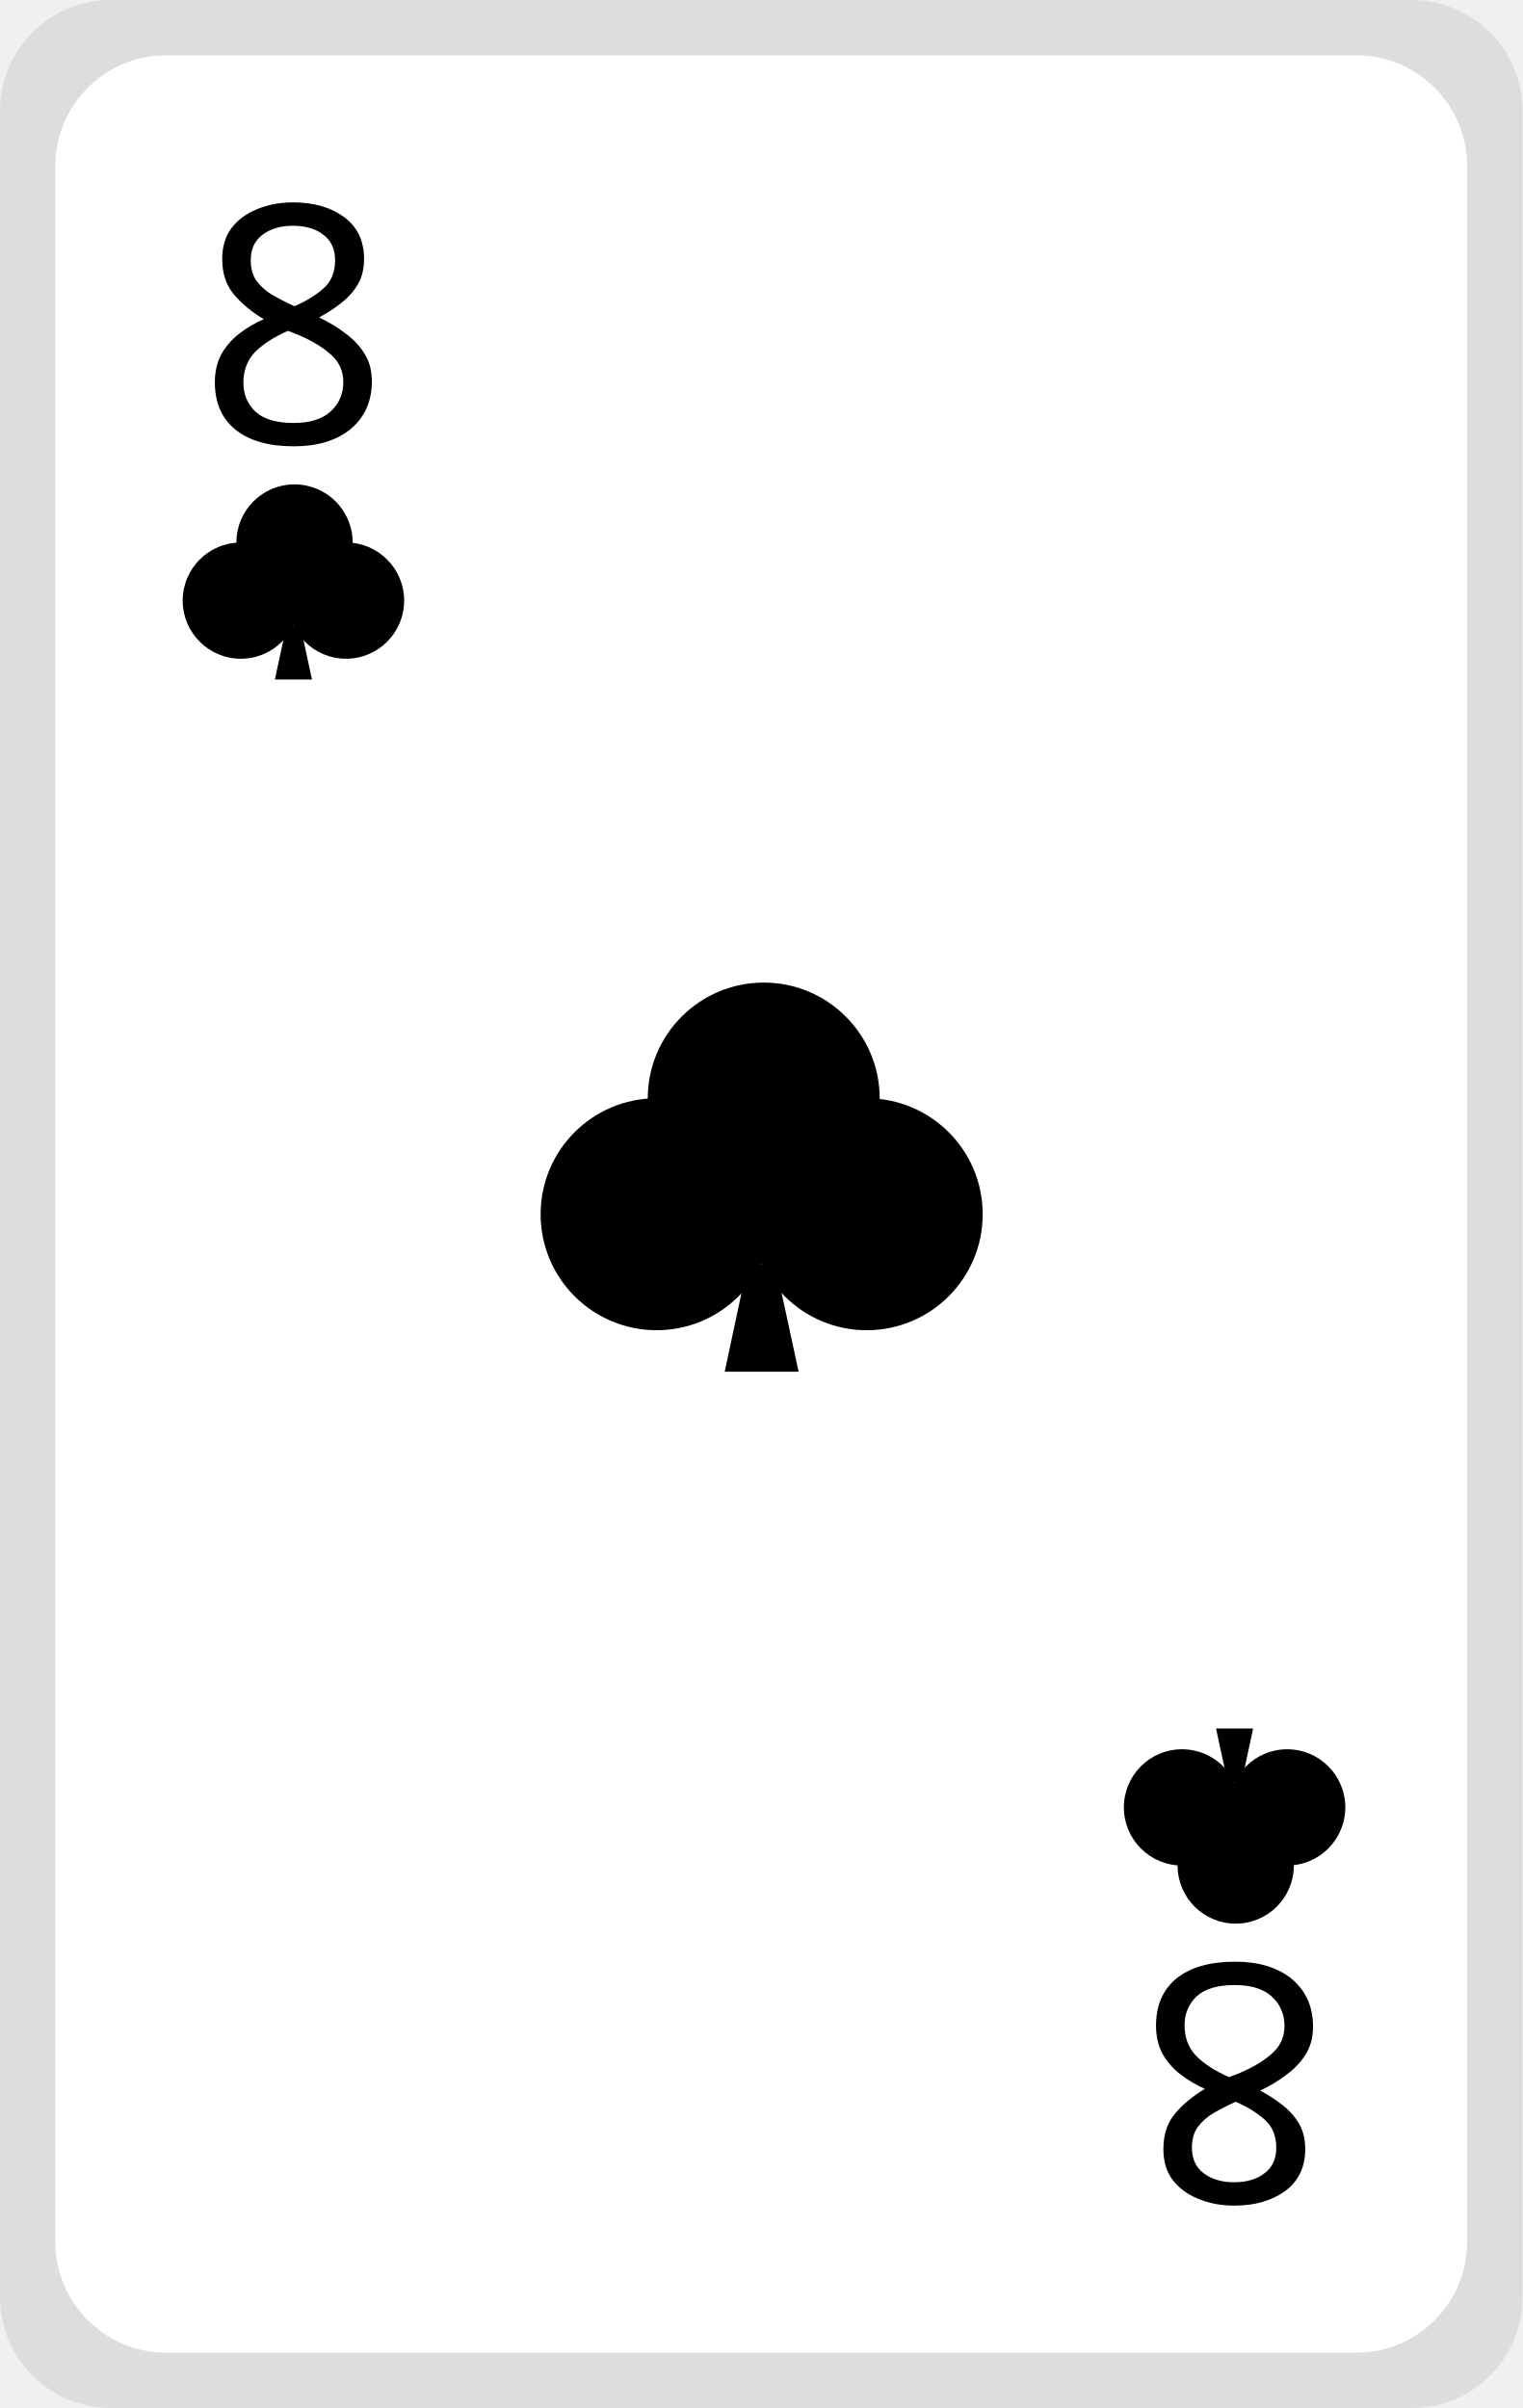
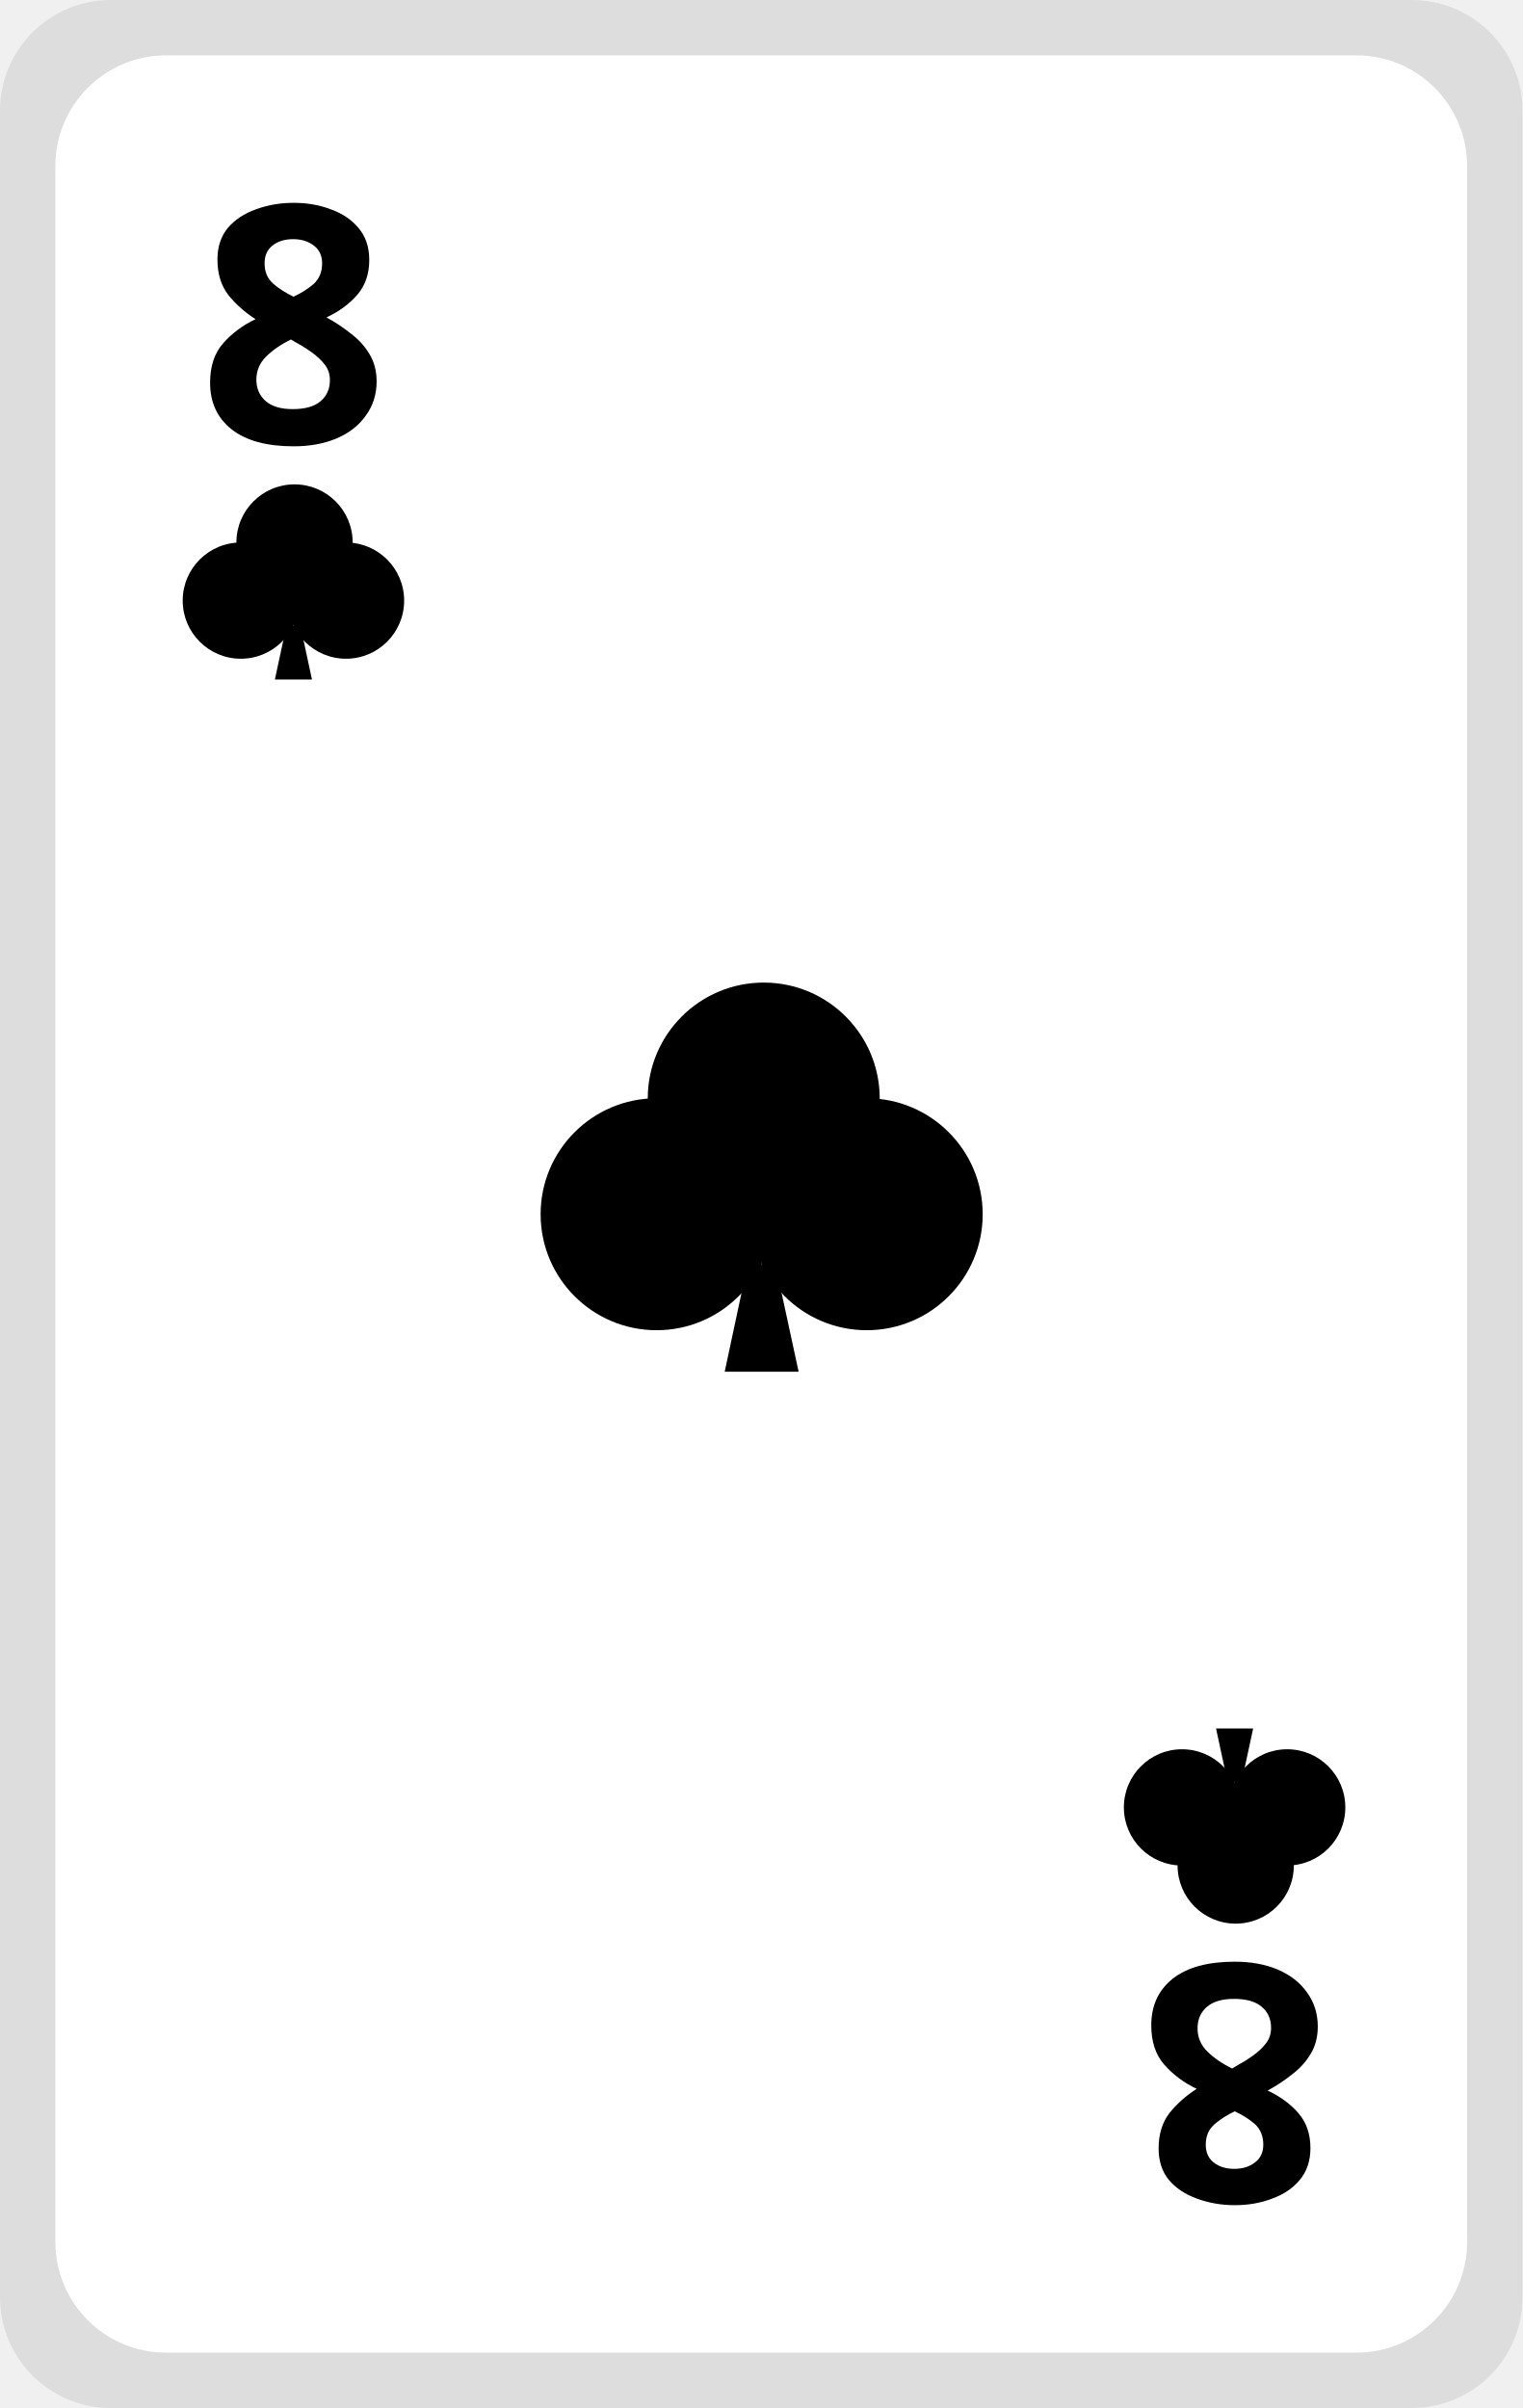
<svg xmlns="http://www.w3.org/2000/svg" id="Ebene_1" data-name="Ebene 1" viewBox="0 0 55 87">
  <defs>
-     <style>
-             .cls-1{fill:#ddd;}.cls-2{fill:#fff;}.cls-3{isolation:isolate;font-size:12px;font-family:RobotoSlab-Regular,
-             Roboto Slab;}.red{fill:#c90005;}
+     <style>.cls-1{fill:#ddd;}.cls-2{fill:#fff;}.cls-3{isolation:isolate;font-size:12px;font-family:RobotoSlab-Black,
+             Roboto Slab;font-weight:800;}.cls-4{fill:#c90005;}
        </style>
  </defs>
  <rect class="cls-1" width="55" height="87" rx="4" />
  <rect class="cls-2" x="2" y="2" width="51" height="83" rx="4" />
  <g id="text">
    <text class="cls-3" x="10.6" y="16" text-anchor="middle">8</text>
    <text class="cls-3" x="44.6" y="-71" text-anchor="middle" transform="scale(1,-1)">8</text>
  </g>
  <g>
    <polygon points="11.27 24.55 9.93 24.55 10.35 22.6 10.85 22.6 11.27 24.55" />
    <circle cx="8.7" cy="21.7" r="2.1" />
    <circle cx="10.64" cy="19.6" r="2.1" />
    <circle cx="12.5" cy="21.7" r="2.1" />
  </g>
  <g>
    <polygon points="44.85 64.4 44.35 64.4 43.93 62.45 45.27 62.45 44.85 64.4" />
    <circle cx="42.7" cy="65.3" r="2.1" />
    <circle cx="44.64" cy="67.4" r="2.1" />
    <circle cx="46.5" cy="65.3" r="2.1" />
  </g>
  <g>
    <polygon points="28.85 49.56 26.18 49.56 27.01 45.67 28.01 45.67 28.85 49.56" />
    <circle cx="23.72" cy="43.87" r="4.19" />
    <circle cx="27.59" cy="39.69" r="4.19" />
    <circle cx="31.31" cy="43.87" r="4.19" />
  </g>
</svg>
